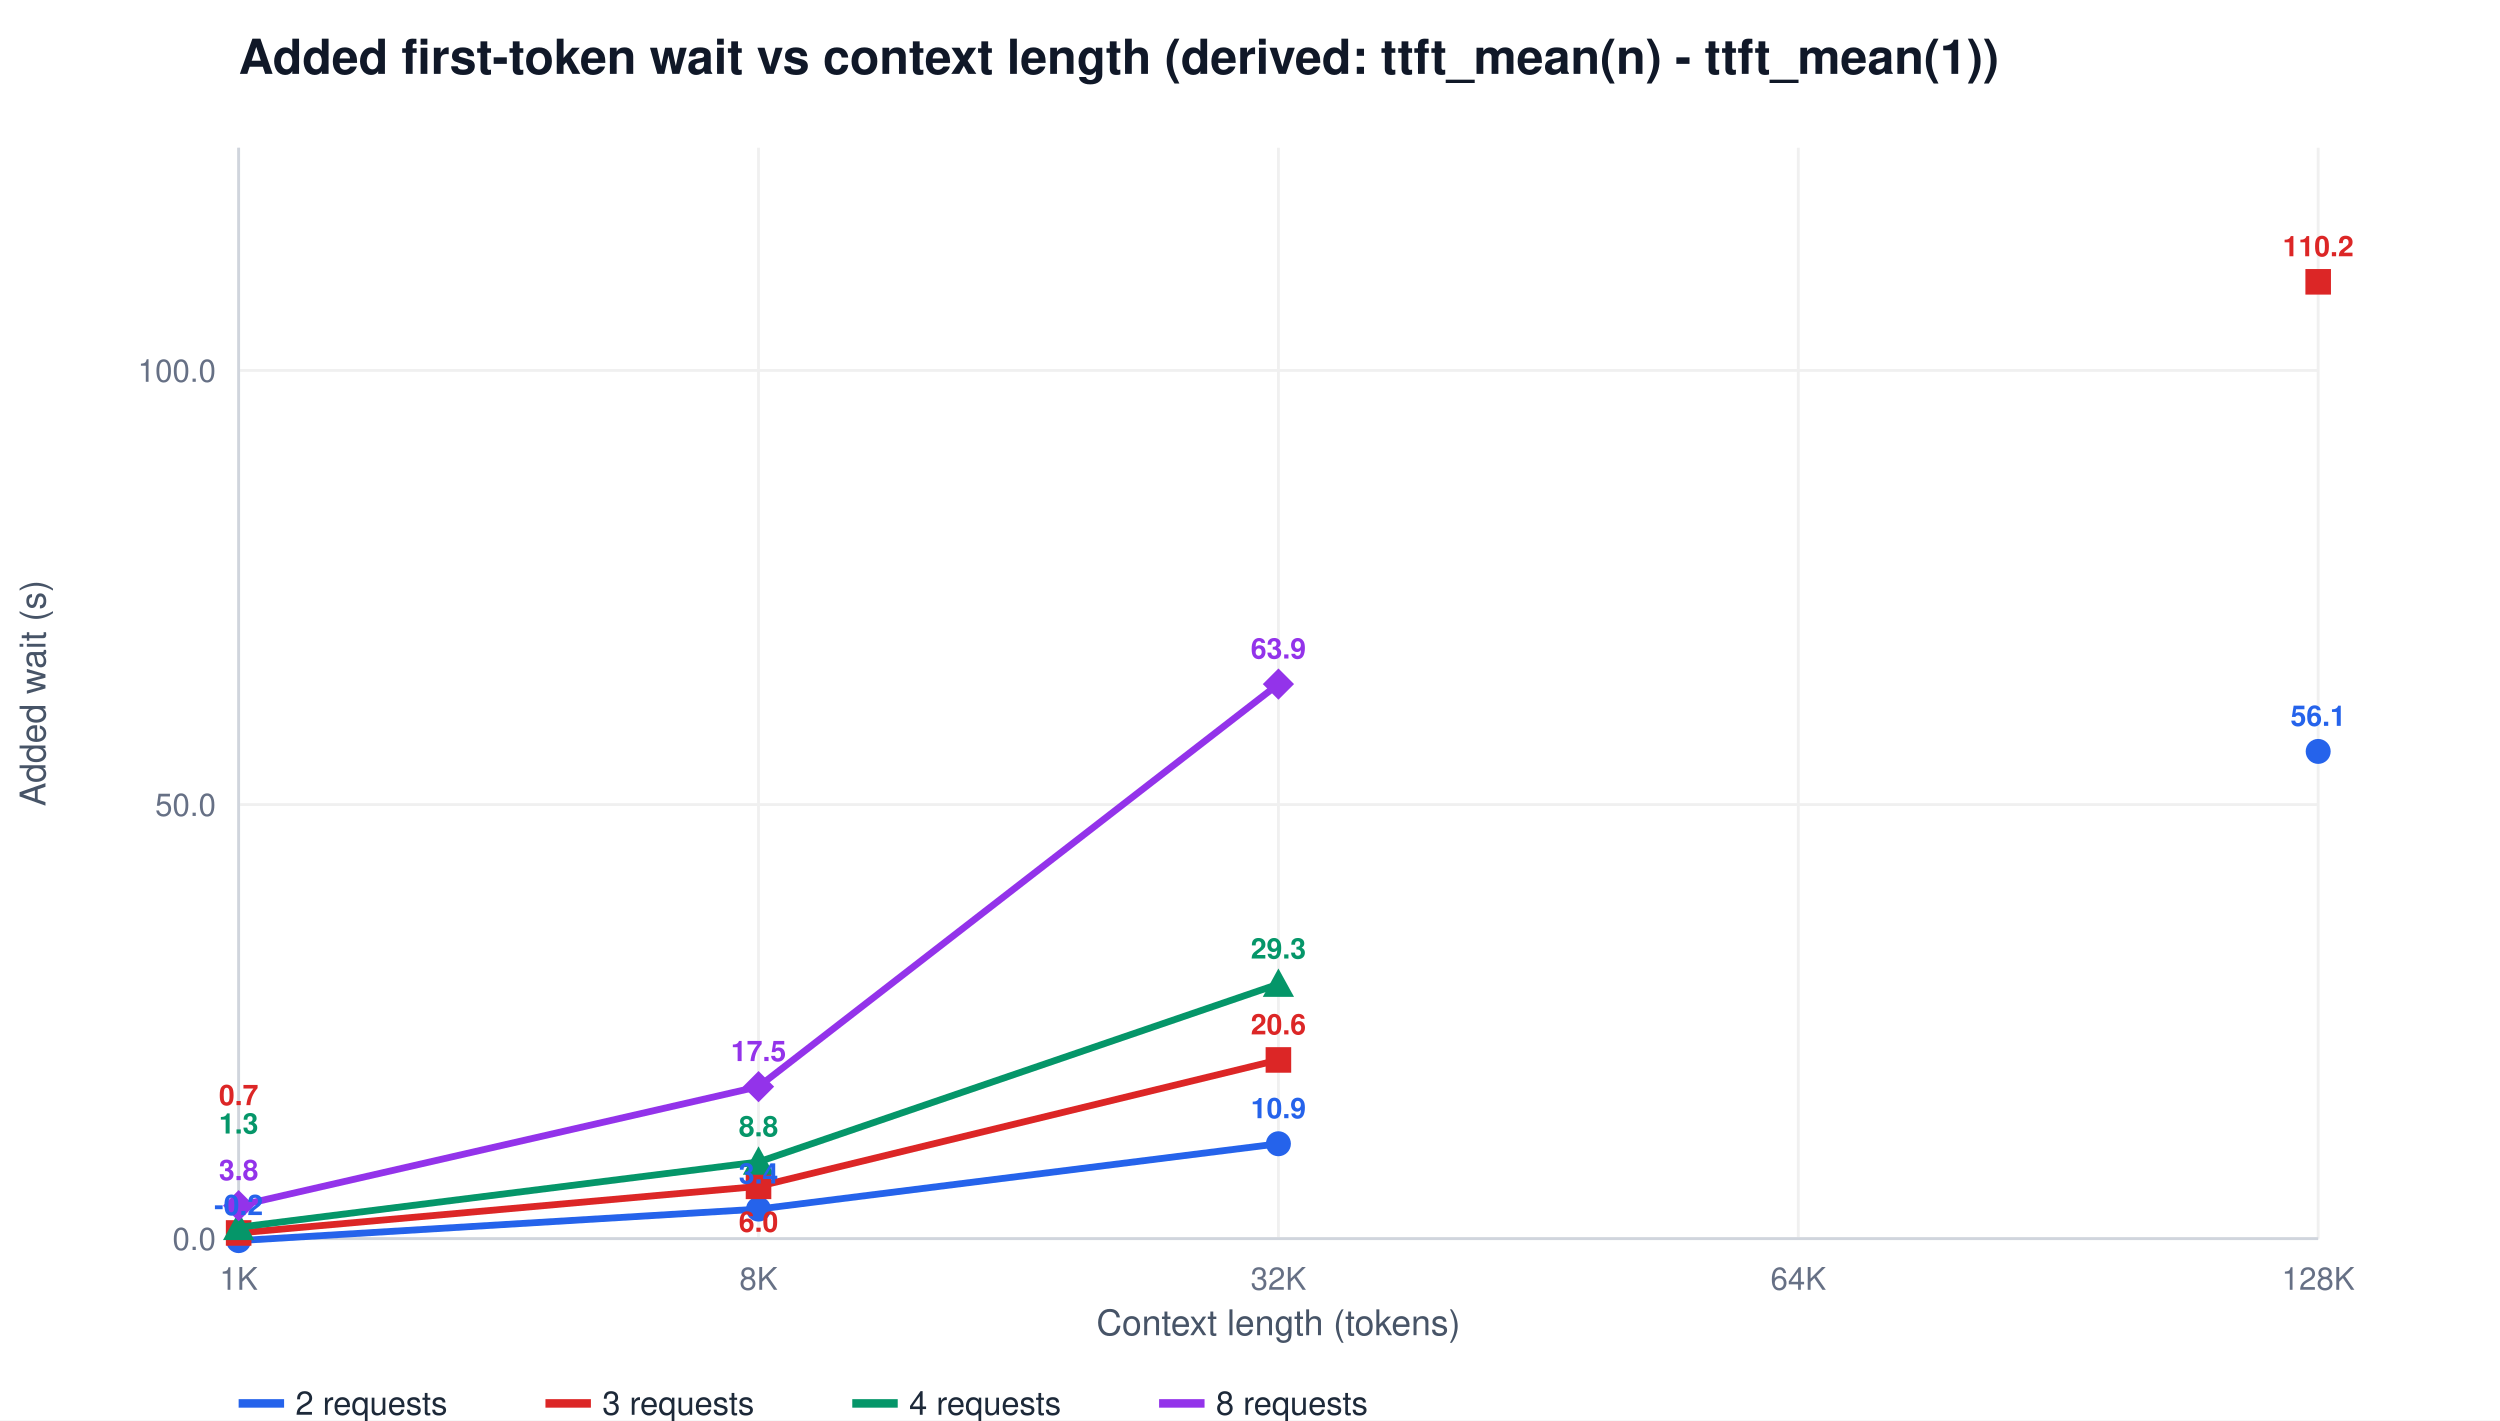
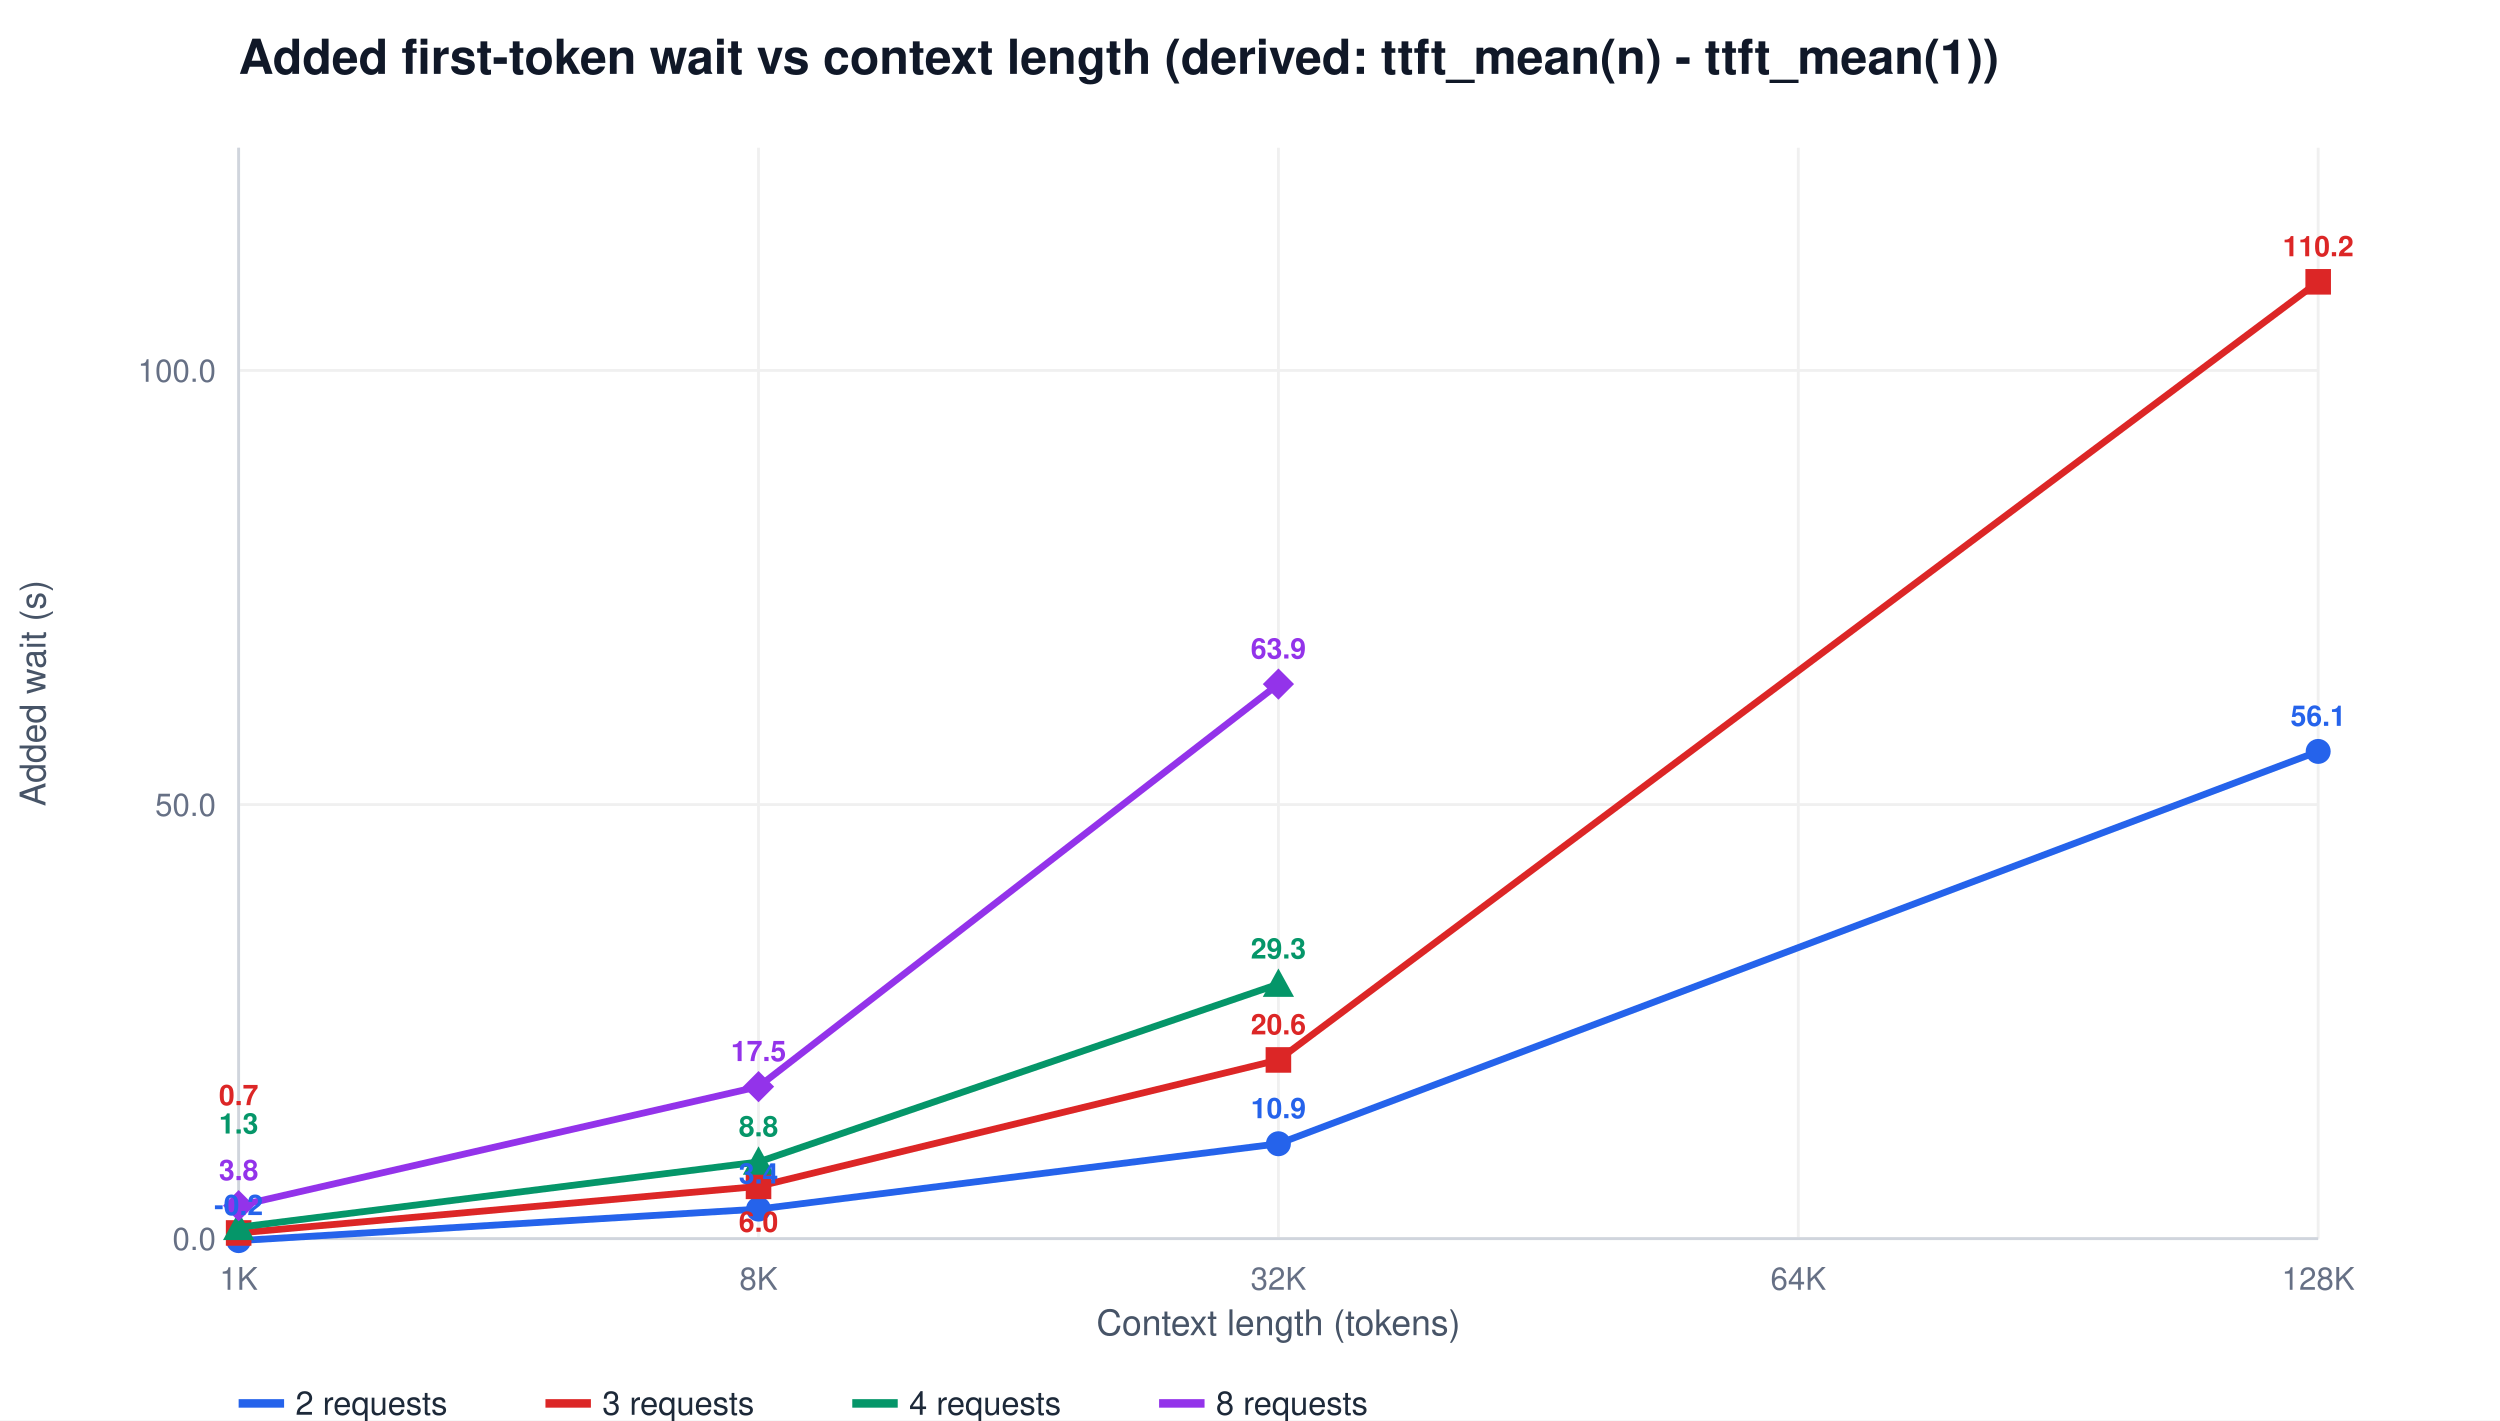
<svg xmlns="http://www.w3.org/2000/svg" width="880" height="500" viewBox="0 0 880 500" font-family="Segoe UI, Helvetica, Arial, sans-serif">
  <rect width="880" height="500" fill="#ffffff" />
  <text x="84" y="26" font-size="17" font-weight="600" fill="#101828">Added first-token wait vs context length (derived: ttft_mean(n) - ttft_mean(1))</text>
  <line x1="84" y1="436.0" x2="816" y2="436.0" stroke="#f0f0f0" stroke-width="1" />
  <text x="76" y="440.0" font-size="11" fill="#667085" text-anchor="end">0.0</text>
  <line x1="84" y1="283.2" x2="816" y2="283.2" stroke="#f0f0f0" stroke-width="1" />
  <text x="76" y="287.2" font-size="11" fill="#667085" text-anchor="end">50.0</text>
  <line x1="84" y1="130.4" x2="816" y2="130.4" stroke="#f0f0f0" stroke-width="1" />
  <text x="76" y="134.4" font-size="11" fill="#667085" text-anchor="end">100.0</text>
  <line x1="84.0" y1="52" x2="84.0" y2="436" stroke="#f0f0f0" stroke-width="1" />
  <text x="84.0" y="454" font-size="11" fill="#667085" text-anchor="middle">1K</text>
  <line x1="267.0" y1="52" x2="267.0" y2="436" stroke="#f0f0f0" stroke-width="1" />
  <text x="267.0" y="454" font-size="11" fill="#667085" text-anchor="middle">8K</text>
  <line x1="450.0" y1="52" x2="450.0" y2="436" stroke="#f0f0f0" stroke-width="1" />
  <text x="450.0" y="454" font-size="11" fill="#667085" text-anchor="middle">32K</text>
  <line x1="633.0" y1="52" x2="633.0" y2="436" stroke="#f0f0f0" stroke-width="1" />
  <text x="633.0" y="454" font-size="11" fill="#667085" text-anchor="middle">64K</text>
  <line x1="816.0" y1="52" x2="816.0" y2="436" stroke="#f0f0f0" stroke-width="1" />
  <text x="816.0" y="454" font-size="11" fill="#667085" text-anchor="middle">128K</text>
  <line x1="84" y1="436" x2="816" y2="436" stroke="#d0d5dd" stroke-width="1" />
  <line x1="84" y1="52" x2="84" y2="436" stroke="#d0d5dd" stroke-width="1" />
-   <polyline points="84.0,436.7 267.0,425.6 450.0,402.6" fill="none" stroke="#2563eb" stroke-width="2.4" />
+   <polyline points="84.0,436.7 267.0,425.6 450.0,402.6 816.0,264.5" fill="none" stroke="#2563eb" stroke-width="2.4" />
  <circle cx="84.0" cy="436.7" r="4.4" fill="#2563eb" />
  <circle cx="267.0" cy="425.6" r="4.4" fill="#2563eb" />
  <circle cx="450.0" cy="402.6" r="4.4" fill="#2563eb" />
  <circle cx="816.0" cy="264.5" r="4.4" fill="#2563eb" />
-   <polyline points="84.0,434.0 267.0,417.6 450.0,373.1" fill="none" stroke="#dc2626" stroke-width="2.4" />
+   <polyline points="84.0,434.0 267.0,417.6 450.0,373.1 816.0,99.2" fill="none" stroke="#dc2626" stroke-width="2.4" />
  <rect x="79.5" y="429.5" width="9" height="9" fill="#dc2626" />
  <rect x="262.5" y="413.1" width="9" height="9" fill="#dc2626" />
  <rect x="445.5" y="368.6" width="9" height="9" fill="#dc2626" />
  <rect x="811.5" y="94.7" width="9" height="9" fill="#dc2626" />
  <polyline points="84.0,432.0 267.0,409.0 450.0,346.4" fill="none" stroke="#059669" stroke-width="2.4" />
  <polygon points="84.0,426.5 78.5,436.5 89.5,436.5" fill="#059669" />
  <polygon points="267.0,403.5 261.5,413.5 272.5,413.5" fill="#059669" />
  <polygon points="450.0,340.9 444.5,350.9 455.5,350.9" fill="#059669" />
  <polyline points="84.0,424.4 267.0,382.5 450.0,240.8" fill="none" stroke="#9333ea" stroke-width="2.4" />
  <polygon points="84.0,418.9 89.5,424.4 84.0,429.9 78.5,424.4" fill="#9333ea" />
  <polygon points="267.0,377.0 272.5,382.5 267.0,388.0 261.5,382.5" fill="#9333ea" />
  <polygon points="450.0,235.3 455.5,240.8 450.0,246.3 444.5,240.8" fill="#9333ea" />
  <text x="84.0" y="415.4" font-size="10" fill="#9333ea" text-anchor="middle" font-weight="600">3.8</text>
  <text x="84.0" y="399.0" font-size="10" fill="#059669" text-anchor="middle" font-weight="600">1.3</text>
  <text x="84.0" y="389.0" font-size="10" fill="#dc2626" text-anchor="middle" font-weight="600">0.7</text>
  <text x="84.0" y="427.7" font-size="10" fill="#2563eb" text-anchor="middle" font-weight="600">-0.2</text>
  <text x="267.0" y="373.5" font-size="10" fill="#9333ea" text-anchor="middle" font-weight="600">17.5</text>
  <text x="267.0" y="400.0" font-size="10" fill="#059669" text-anchor="middle" font-weight="600">8.8</text>
  <text x="267.0" y="433.6" font-size="10" fill="#dc2626" text-anchor="middle" font-weight="600">6.0</text>
  <text x="267.0" y="416.6" font-size="10" fill="#2563eb" text-anchor="middle" font-weight="600">3.4</text>
  <text x="450.0" y="231.8" font-size="10" fill="#9333ea" text-anchor="middle" font-weight="600">63.9</text>
  <text x="450.0" y="337.4" font-size="10" fill="#059669" text-anchor="middle" font-weight="600">29.3</text>
  <text x="450.0" y="364.1" font-size="10" fill="#dc2626" text-anchor="middle" font-weight="600">20.6</text>
  <text x="450.0" y="393.6" font-size="10" fill="#2563eb" text-anchor="middle" font-weight="600">10.9</text>
  <text x="816.0" y="90.2" font-size="10" fill="#dc2626" text-anchor="middle" font-weight="600">110.2</text>
  <text x="816.0" y="255.5" font-size="10" fill="#2563eb" text-anchor="middle" font-weight="600">56.1</text>
  <line x1="84" y1="494" x2="100" y2="494" stroke="#2563eb" stroke-width="3" />
  <text x="104" y="498" font-size="11.5" fill="#1d2939">2 requests</text>
  <line x1="192" y1="494" x2="208" y2="494" stroke="#dc2626" stroke-width="3" />
  <text x="212" y="498" font-size="11.5" fill="#1d2939">3 requests</text>
  <line x1="300" y1="494" x2="316" y2="494" stroke="#059669" stroke-width="3" />
  <text x="320" y="498" font-size="11.5" fill="#1d2939">4 requests</text>
  <line x1="408" y1="494" x2="424" y2="494" stroke="#9333ea" stroke-width="3" />
  <text x="428" y="498" font-size="11.5" fill="#1d2939">8 requests</text>
  <text x="450" y="470" font-size="12.5" fill="#475467" text-anchor="middle">Context length (tokens)</text>
  <text x="16" y="244" font-size="12.5" fill="#475467" text-anchor="middle" transform="rotate(-90 16 244)">Added wait (s)</text>
</svg>
